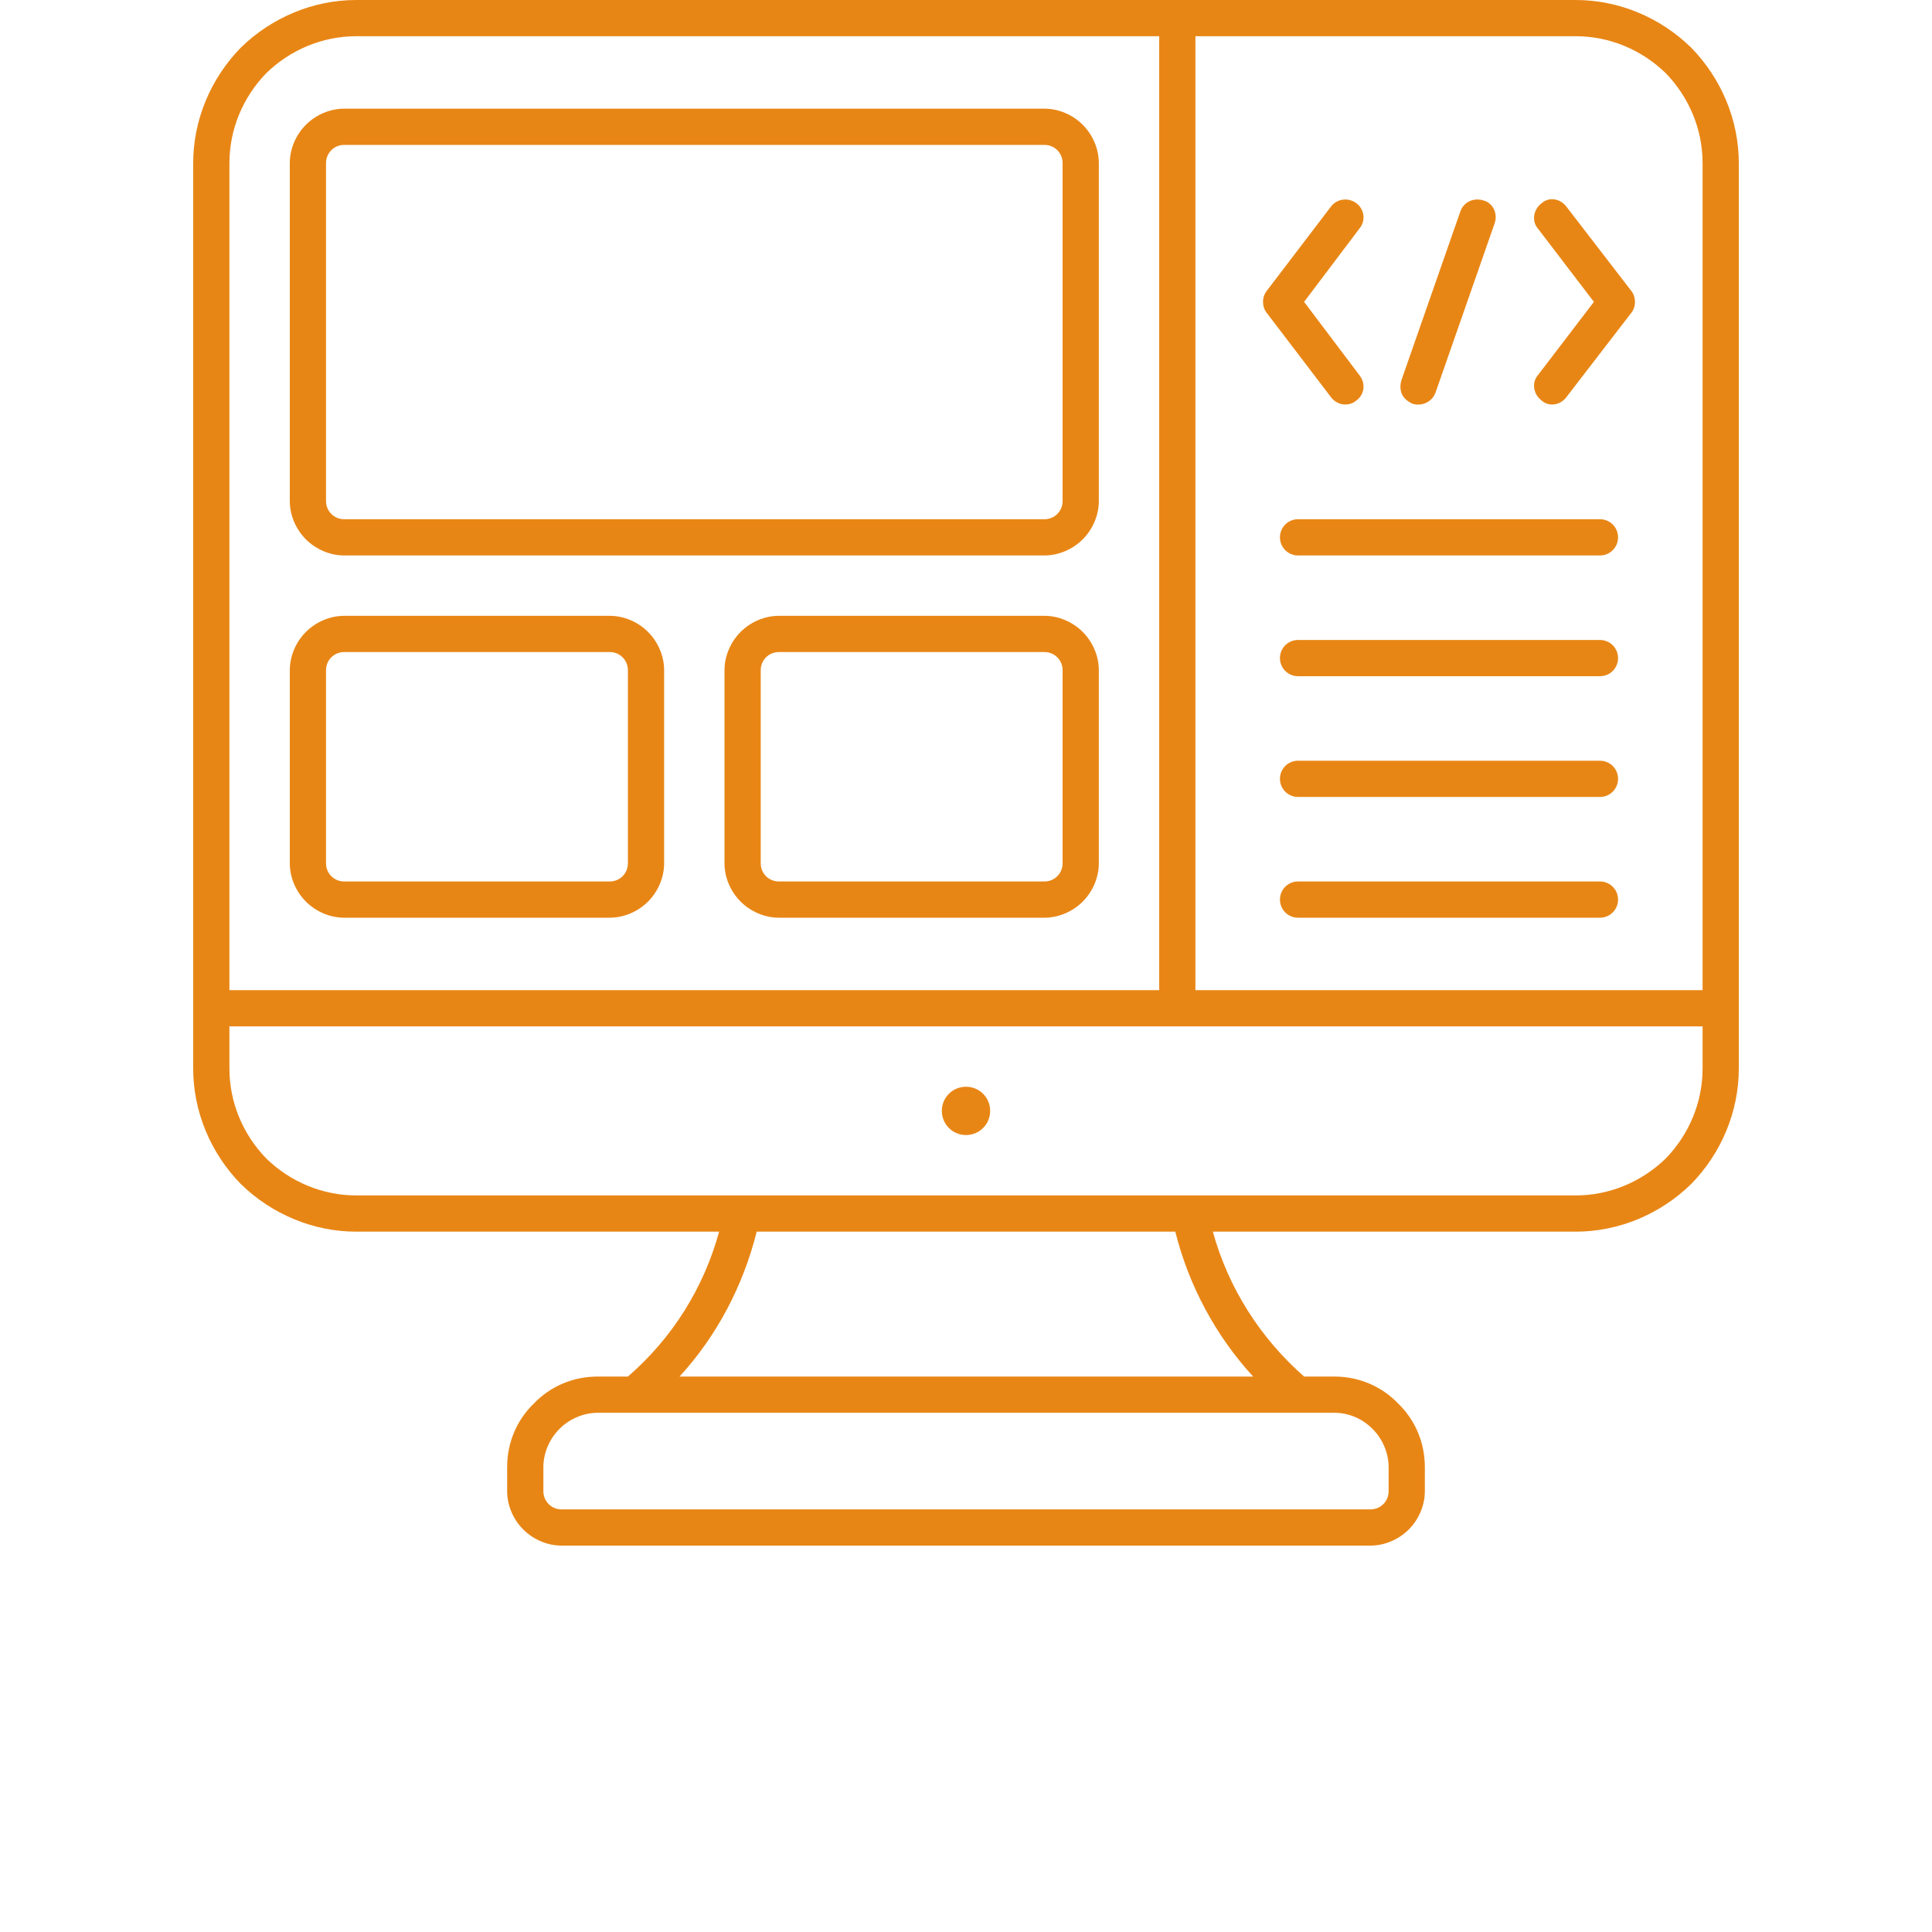
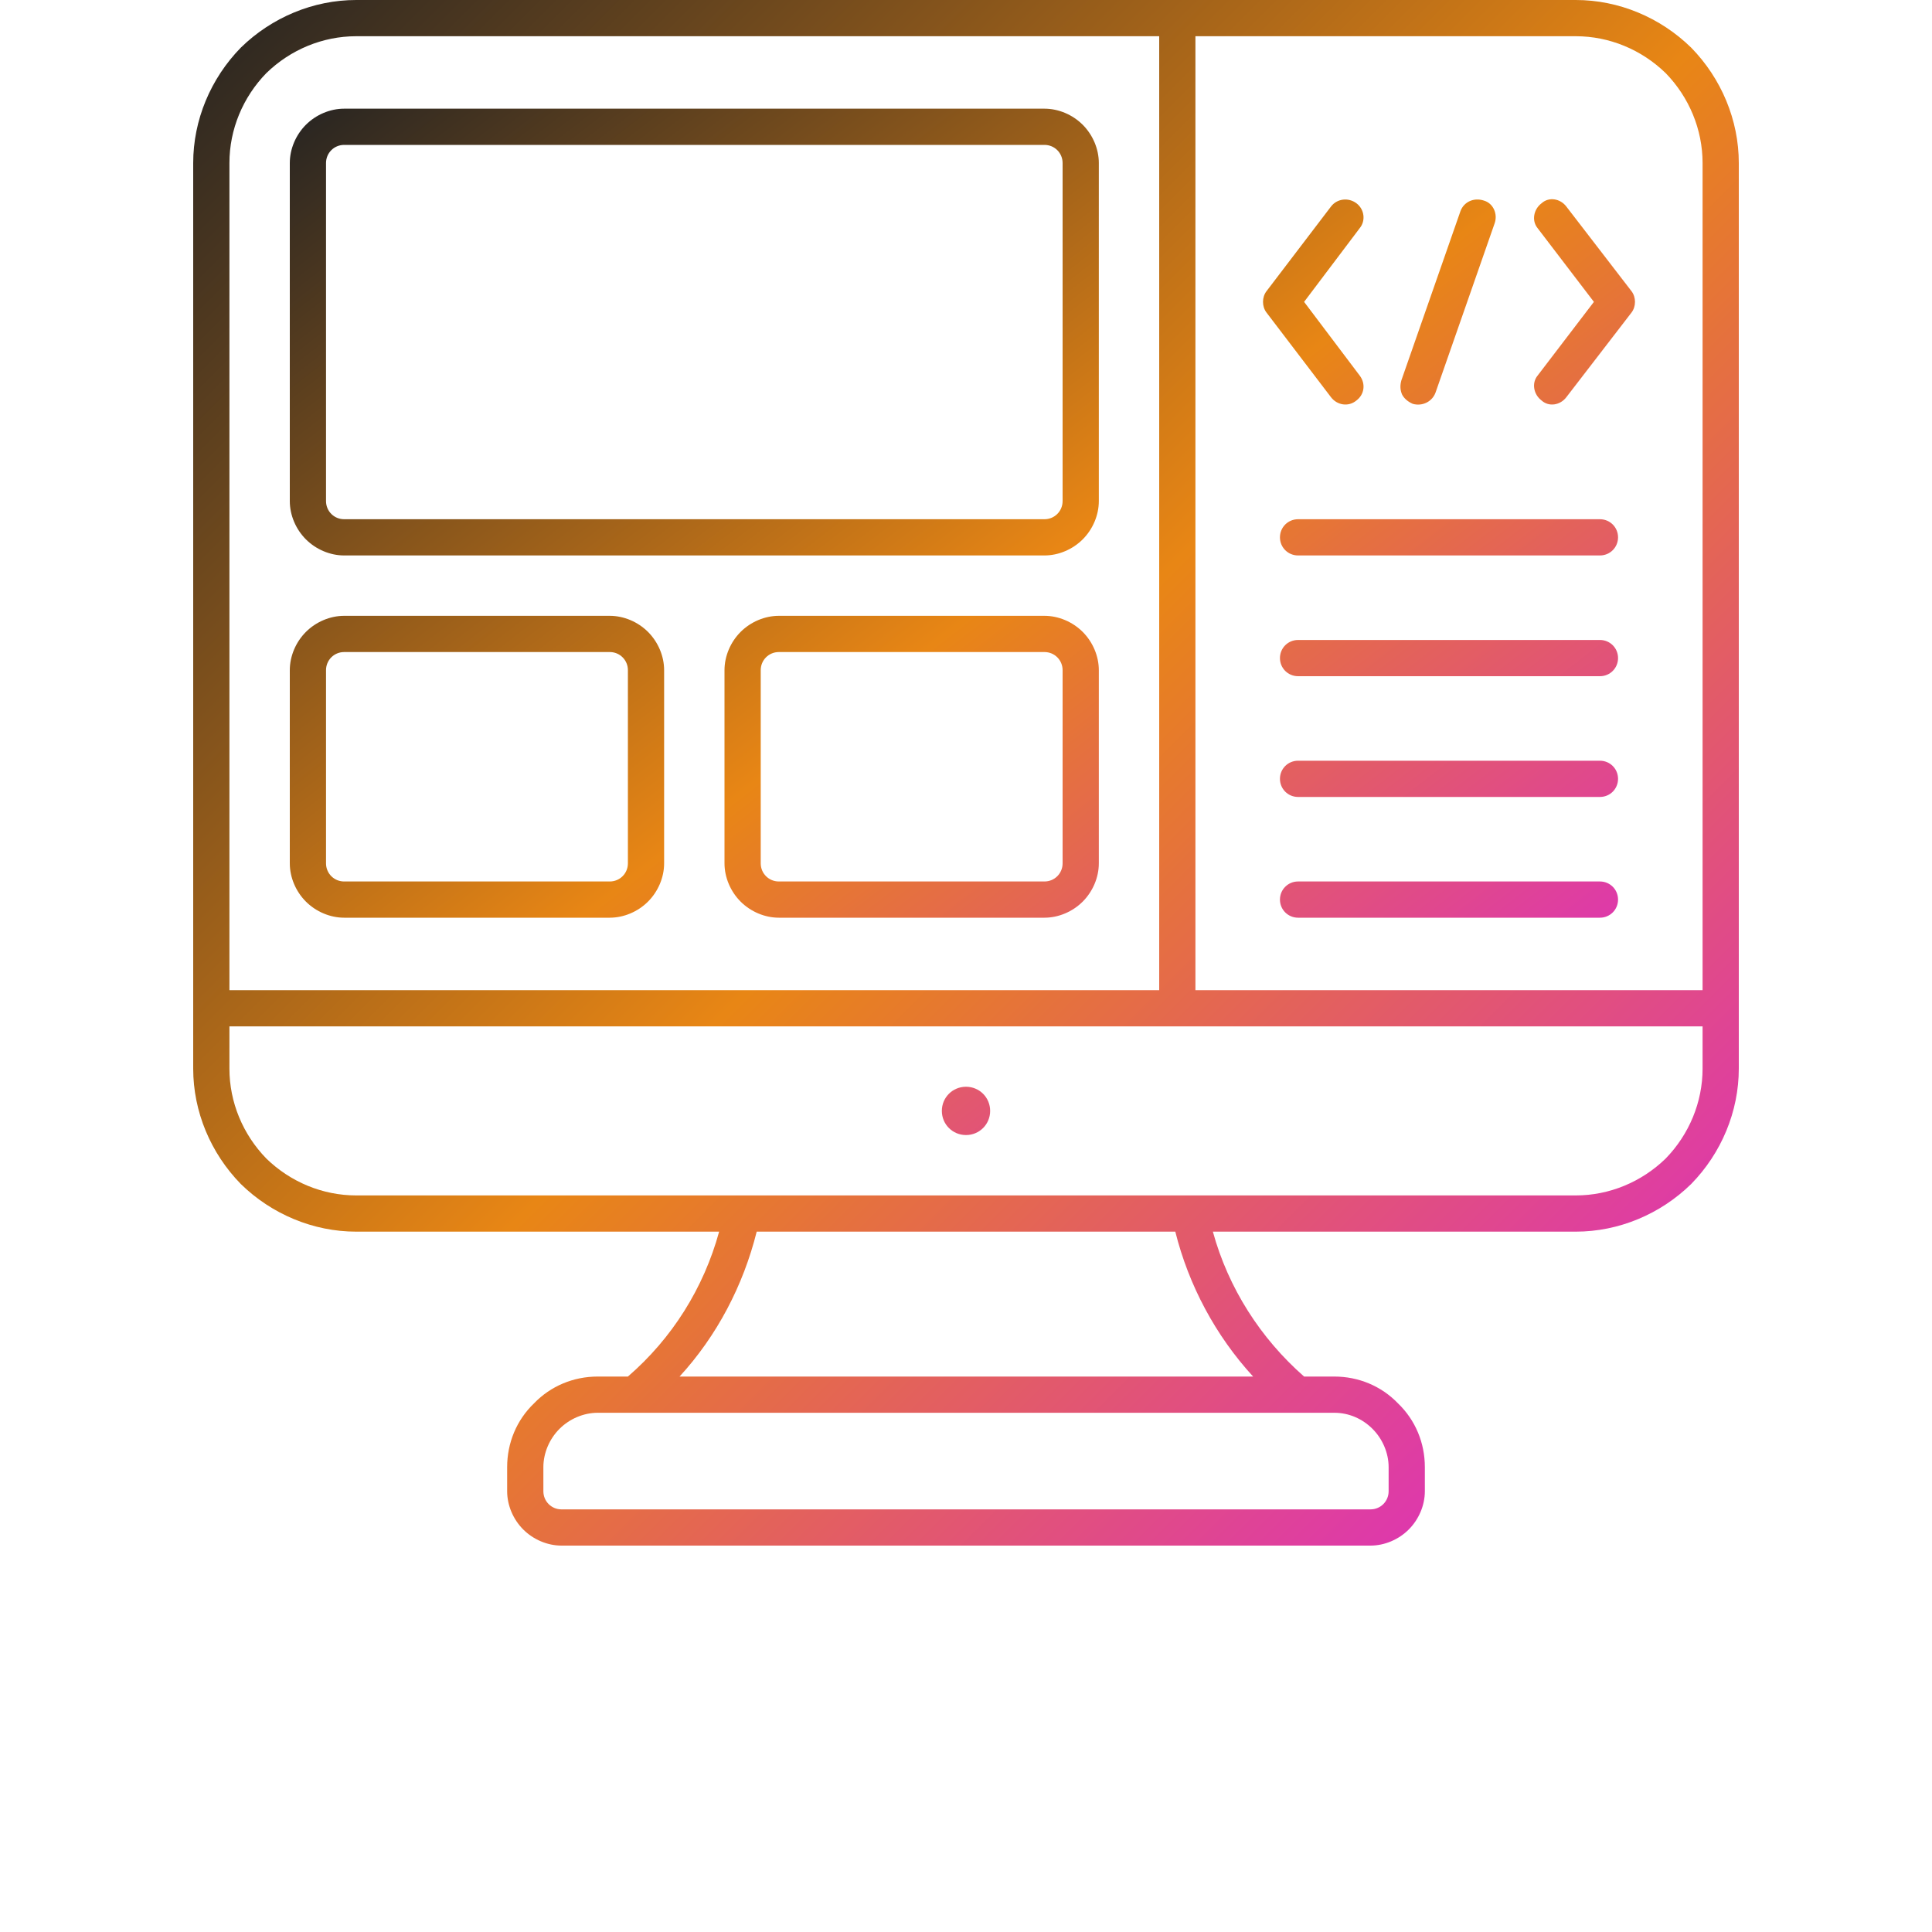
<svg xmlns="http://www.w3.org/2000/svg" version="1.2" viewBox="0 0 288 288" width="288" height="288">
-   <style>.a{fill:#e88615}</style>
-   <path fill-rule="evenodd" class="a" d="m234.9 0c6.4 0 12.6 2.6 17.2 7.1 4.5 4.6 7.1 10.8 7.1 17.2v135c0 6.4-2.6 12.6-7.1 17.2-4.6 4.5-10.8 7.1-17.2 7.1h-54.1c2.3 8.4 7.1 15.9 13.6 21.6h4.5c3.6 0 7 1.4 9.5 4 2.6 2.5 4 5.9 4 9.5v3.6c0 2.1-0.9 4.2-2.4 5.7-1.5 1.5-3.6 2.4-5.7 2.4h-120.6c-2.1 0-4.2-0.9-5.7-2.4-1.5-1.5-2.4-3.6-2.4-5.7v-3.6c0-3.6 1.4-7 4-9.5 2.5-2.6 5.9-4 9.5-4h4.5c6.6-5.7 11.3-13.2 13.6-21.6h-54.1c-6.4 0-12.6-2.6-17.2-7.1-4.5-4.6-7.1-10.8-7.1-17.2v-135c0-6.4 2.6-12.6 7.1-17.2 4.6-4.5 10.8-7.1 17.2-7.1zm-200.7 147.6h138.6v-142.2h-119.7c-5 0-9.8 2-13.4 5.5-3.5 3.6-5.5 8.4-5.5 13.4zm54.9 63c-2.1 0-4.2 0.9-5.7 2.4-1.5 1.5-2.4 3.6-2.4 5.7v3.6c0 1.5 1.2 2.7 2.7 2.7h120.6c1.5 0 2.7-1.2 2.7-2.7v-3.6c0-2.1-0.9-4.2-2.4-5.7-1.5-1.5-3.5-2.4-5.7-2.4zm86.1-27h-62.4c-2 8-5.9 15.5-11.5 21.6h85.5c-5.6-6.1-9.6-13.6-11.6-21.6zm78.6-30.6h-219.6v6.3c0 5 2 9.8 5.5 13.4 3.6 3.5 8.4 5.5 13.4 5.5h181.8c5 0 9.8-2 13.4-5.5 3.5-3.6 5.5-8.4 5.5-13.4zm0-128.7c0-5-2-9.8-5.5-13.4-3.6-3.5-8.4-5.5-13.4-5.5h-56.7v142.2h75.6z" />
-   <path fill-rule="evenodd" class="a" d="m147.6 165.6c0 2-1.6 3.6-3.6 3.6-2 0-3.6-1.6-3.6-3.6 0-2 1.6-3.6 3.6-3.6 2 0 3.6 1.6 3.6 3.6zm13.8-147c1.5 1.5 2.4 3.6 2.4 5.7v50.4c0 2.1-0.9 4.2-2.4 5.7-1.5 1.5-3.6 2.4-5.7 2.4h-104.4c-2.1 0-4.2-0.9-5.7-2.4-1.5-1.5-2.4-3.6-2.4-5.7v-50.4c0-2.1 0.9-4.2 2.4-5.7 1.5-1.5 3.6-2.4 5.7-2.4h104.4c2.1 0 4.2 0.9 5.7 2.4zm-3 5.7c0-1.5-1.2-2.7-2.7-2.7h-104.4c-1.5 0-2.7 1.2-2.7 2.7v50.4c0 1.5 1.2 2.7 2.7 2.7h104.4c1.5 0 2.7-1.2 2.7-2.7zm-61.8 69.9c1.5 1.5 2.4 3.6 2.4 5.7v28.8c0 2.1-0.9 4.2-2.4 5.7-1.5 1.5-3.6 2.4-5.7 2.4h-39.6c-2.1 0-4.2-0.9-5.7-2.4-1.5-1.5-2.4-3.6-2.4-5.7v-28.8c0-2.1 0.9-4.2 2.4-5.7 1.5-1.5 3.6-2.4 5.7-2.4h39.6c2.1 0 4.2 0.9 5.7 2.4zm-3 5.7c0-1.5-1.2-2.7-2.7-2.7h-39.6c-1.5 0-2.7 1.2-2.7 2.7v28.8c0 1.5 1.2 2.7 2.7 2.7h39.6c1.5 0 2.7-1.2 2.7-2.7zm67.8-5.7c1.5 1.5 2.4 3.6 2.4 5.7v28.8c0 2.1-0.9 4.2-2.4 5.7-1.5 1.5-3.6 2.4-5.7 2.4h-39.6c-2.1 0-4.2-0.9-5.7-2.4-1.5-1.5-2.4-3.6-2.4-5.7v-28.8c0-2.1 0.9-4.2 2.4-5.7 1.5-1.5 3.6-2.4 5.7-2.4h39.6c2.1 0 4.2 0.9 5.7 2.4zm-3 5.7c0-1.5-1.2-2.7-2.7-2.7h-39.6c-1.5 0-2.7 1.2-2.7 2.7v28.8c0 1.5 1.2 2.7 2.7 2.7h39.6c1.5 0 2.7-1.2 2.7-2.7zm82.8 34.2c0 1.5-1.2 2.7-2.7 2.7h-45c-1.5 0-2.7-1.2-2.7-2.7 0-1.5 1.2-2.7 2.7-2.7h45c1.5 0 2.7 1.2 2.7 2.7zm0-18c0 1.5-1.2 2.7-2.7 2.7h-45c-1.5 0-2.7-1.2-2.7-2.7 0-1.5 1.2-2.7 2.7-2.7h45c1.5 0 2.7 1.2 2.7 2.7zm0-18c0 1.5-1.2 2.7-2.7 2.7h-45c-1.5 0-2.7-1.2-2.7-2.7 0-1.5 1.2-2.7 2.7-2.7h45c1.5 0 2.7 1.2 2.7 2.7zm0-18c0 1.5-1.2 2.7-2.7 2.7h-45c-1.5 0-2.7-1.2-2.7-2.7 0-1.5 1.2-2.7 2.7-2.7h45c1.5 0 2.7 1.2 2.7 2.7zm-32.2-21.3c-0.3-0.7-0.3-1.4-0.1-2.1l8.8-25.2c0.5-1.4 2-2.1 3.5-1.6 1.4 0.4 2.1 2 1.6 3.4l-8.8 25.2c-0.5 1.4-2 2.1-3.4 1.7-0.7-0.3-1.3-0.8-1.6-1.4zm-10.6 0.4l-9.6-12.6c-0.7-0.9-0.7-2.3 0-3.2l9.6-12.6c0.9-1.2 2.6-1.4 3.8-0.5 1.2 0.9 1.4 2.6 0.5 3.7l-8.3 11 8.3 11c0.9 1.2 0.7 2.8-0.5 3.7-1.2 1-2.9 0.7-3.8-0.5zm44.8-15.8c0.7 0.9 0.7 2.3 0 3.2l-9.7 12.6c-0.9 1.2-2.6 1.5-3.7 0.5-1.2-0.9-1.5-2.6-0.6-3.7l8.4-11-8.4-11c-0.9-1.1-0.6-2.8 0.6-3.7 1.1-1 2.8-0.7 3.7 0.5z" />
+   <linearGradient id="my-cool-gradient" x2="1" y2="1">
+     <stop offset="0%" stop-color="#262422" />
+     <stop offset="50%" stop-color="#e88615" />
+     <stop offset="100%" stop-color="#db23d5" />
+   </linearGradient>
+   <path fill-rule="evenodd" fill="url(#my-cool-gradient)" d="m234.9 0c6.4 0 12.6 2.6 17.2 7.1 4.5 4.6 7.1 10.8 7.1 17.2v135c0 6.4-2.6 12.6-7.1 17.2-4.6 4.5-10.8 7.1-17.2 7.1h-54.1c2.3 8.4 7.1 15.9 13.6 21.6h4.5c3.6 0 7 1.4 9.5 4 2.6 2.5 4 5.9 4 9.5v3.6c0 2.1-0.9 4.2-2.4 5.7-1.5 1.5-3.6 2.4-5.7 2.4h-120.6c-2.1 0-4.2-0.9-5.7-2.4-1.5-1.5-2.4-3.6-2.4-5.7v-3.6c0-3.6 1.4-7 4-9.5 2.5-2.6 5.9-4 9.5-4h4.5c6.6-5.7 11.3-13.2 13.6-21.6h-54.1c-6.4 0-12.6-2.6-17.2-7.1-4.5-4.6-7.1-10.8-7.1-17.2v-135c0-6.4 2.6-12.6 7.1-17.2 4.6-4.5 10.8-7.1 17.2-7.1zm-200.7 147.6h138.6v-142.2h-119.7c-5 0-9.8 2-13.4 5.5-3.5 3.6-5.5 8.4-5.5 13.4zm54.9 63c-2.1 0-4.2 0.9-5.7 2.4-1.5 1.5-2.4 3.6-2.4 5.7v3.6c0 1.5 1.2 2.7 2.7 2.7h120.6c1.5 0 2.7-1.2 2.7-2.7v-3.6c0-2.1-0.9-4.2-2.4-5.7-1.5-1.5-3.5-2.4-5.7-2.4zm86.1-27h-62.4c-2 8-5.9 15.5-11.5 21.6h85.5c-5.6-6.1-9.6-13.6-11.6-21.6zm78.6-30.6h-219.6v6.3c0 5 2 9.8 5.5 13.4 3.6 3.5 8.4 5.5 13.4 5.5h181.8c5 0 9.8-2 13.4-5.5 3.5-3.6 5.5-8.4 5.5-13.4zm0-128.7c0-5-2-9.8-5.5-13.4-3.6-3.5-8.4-5.5-13.4-5.5h-56.7v142.2h75.6z" />
+   <path fill-rule="evenodd" fill="url(#my-cool-gradient)" d="m147.6 165.6c0 2-1.6 3.6-3.6 3.6-2 0-3.6-1.6-3.6-3.6 0-2 1.6-3.6 3.6-3.6 2 0 3.6 1.6 3.6 3.6zm13.8-147c1.5 1.5 2.4 3.6 2.4 5.7v50.4c0 2.1-0.9 4.2-2.4 5.7-1.5 1.5-3.6 2.4-5.7 2.4h-104.4c-2.1 0-4.2-0.9-5.7-2.4-1.5-1.5-2.4-3.6-2.4-5.7v-50.4c0-2.1 0.9-4.2 2.4-5.7 1.5-1.5 3.6-2.4 5.7-2.4h104.4c2.1 0 4.2 0.9 5.7 2.4zm-3 5.7c0-1.5-1.2-2.7-2.7-2.7h-104.4c-1.5 0-2.7 1.2-2.7 2.7v50.4c0 1.5 1.2 2.7 2.7 2.7h104.4c1.5 0 2.7-1.2 2.7-2.7zm-61.8 69.9c1.5 1.5 2.4 3.6 2.4 5.7v28.8c0 2.1-0.9 4.2-2.4 5.7-1.5 1.5-3.6 2.4-5.7 2.4h-39.6c-2.1 0-4.2-0.9-5.7-2.4-1.5-1.5-2.4-3.6-2.4-5.7v-28.8c0-2.1 0.9-4.2 2.4-5.7 1.5-1.5 3.6-2.4 5.7-2.4h39.6c2.1 0 4.2 0.9 5.7 2.4zm-3 5.7c0-1.5-1.2-2.7-2.7-2.7h-39.6c-1.5 0-2.7 1.2-2.7 2.7v28.8c0 1.5 1.2 2.7 2.7 2.7h39.6c1.5 0 2.7-1.2 2.7-2.7zm67.8-5.7c1.5 1.5 2.4 3.6 2.4 5.7v28.8c0 2.1-0.9 4.2-2.4 5.7-1.5 1.5-3.6 2.4-5.7 2.4h-39.6c-2.1 0-4.2-0.9-5.7-2.4-1.5-1.5-2.4-3.6-2.4-5.7v-28.8c0-2.1 0.9-4.2 2.4-5.7 1.5-1.5 3.6-2.4 5.7-2.4h39.6c2.1 0 4.2 0.9 5.7 2.4zm-3 5.7c0-1.5-1.2-2.7-2.7-2.7h-39.6c-1.5 0-2.7 1.2-2.7 2.7v28.8c0 1.5 1.2 2.7 2.7 2.7h39.6c1.5 0 2.7-1.2 2.7-2.7zm82.8 34.2c0 1.5-1.2 2.7-2.7 2.7h-45c-1.5 0-2.7-1.2-2.7-2.7 0-1.5 1.2-2.7 2.7-2.7h45c1.5 0 2.7 1.2 2.7 2.7zm0-18c0 1.5-1.2 2.7-2.7 2.7h-45c-1.5 0-2.7-1.2-2.7-2.7 0-1.5 1.2-2.7 2.7-2.7h45c1.5 0 2.7 1.2 2.7 2.7zm0-18c0 1.5-1.2 2.7-2.7 2.7h-45c-1.5 0-2.7-1.2-2.7-2.7 0-1.5 1.2-2.7 2.7-2.7h45c1.5 0 2.7 1.2 2.7 2.7zm0-18c0 1.5-1.2 2.7-2.7 2.7h-45c-1.5 0-2.7-1.2-2.7-2.7 0-1.5 1.2-2.7 2.7-2.7h45c1.5 0 2.7 1.2 2.7 2.7zm-32.2-21.3c-0.3-0.7-0.3-1.4-0.1-2.1l8.8-25.2c0.5-1.4 2-2.1 3.5-1.6 1.4 0.4 2.1 2 1.6 3.4l-8.8 25.2c-0.5 1.4-2 2.1-3.4 1.7-0.7-0.3-1.3-0.8-1.6-1.4zm-10.6 0.4l-9.6-12.6c-0.7-0.9-0.7-2.3 0-3.2l9.6-12.6c0.9-1.2 2.6-1.4 3.8-0.5 1.2 0.9 1.4 2.6 0.5 3.7l-8.3 11 8.3 11c0.9 1.2 0.7 2.8-0.5 3.7-1.2 1-2.9 0.7-3.8-0.5zm44.8-15.8c0.7 0.9 0.7 2.3 0 3.2l-9.7 12.6c-0.9 1.2-2.6 1.5-3.7 0.5-1.2-0.9-1.5-2.6-0.6-3.7l8.4-11-8.4-11c-0.9-1.1-0.6-2.8 0.6-3.7 1.1-1 2.8-0.7 3.7 0.5z" />
</svg>
